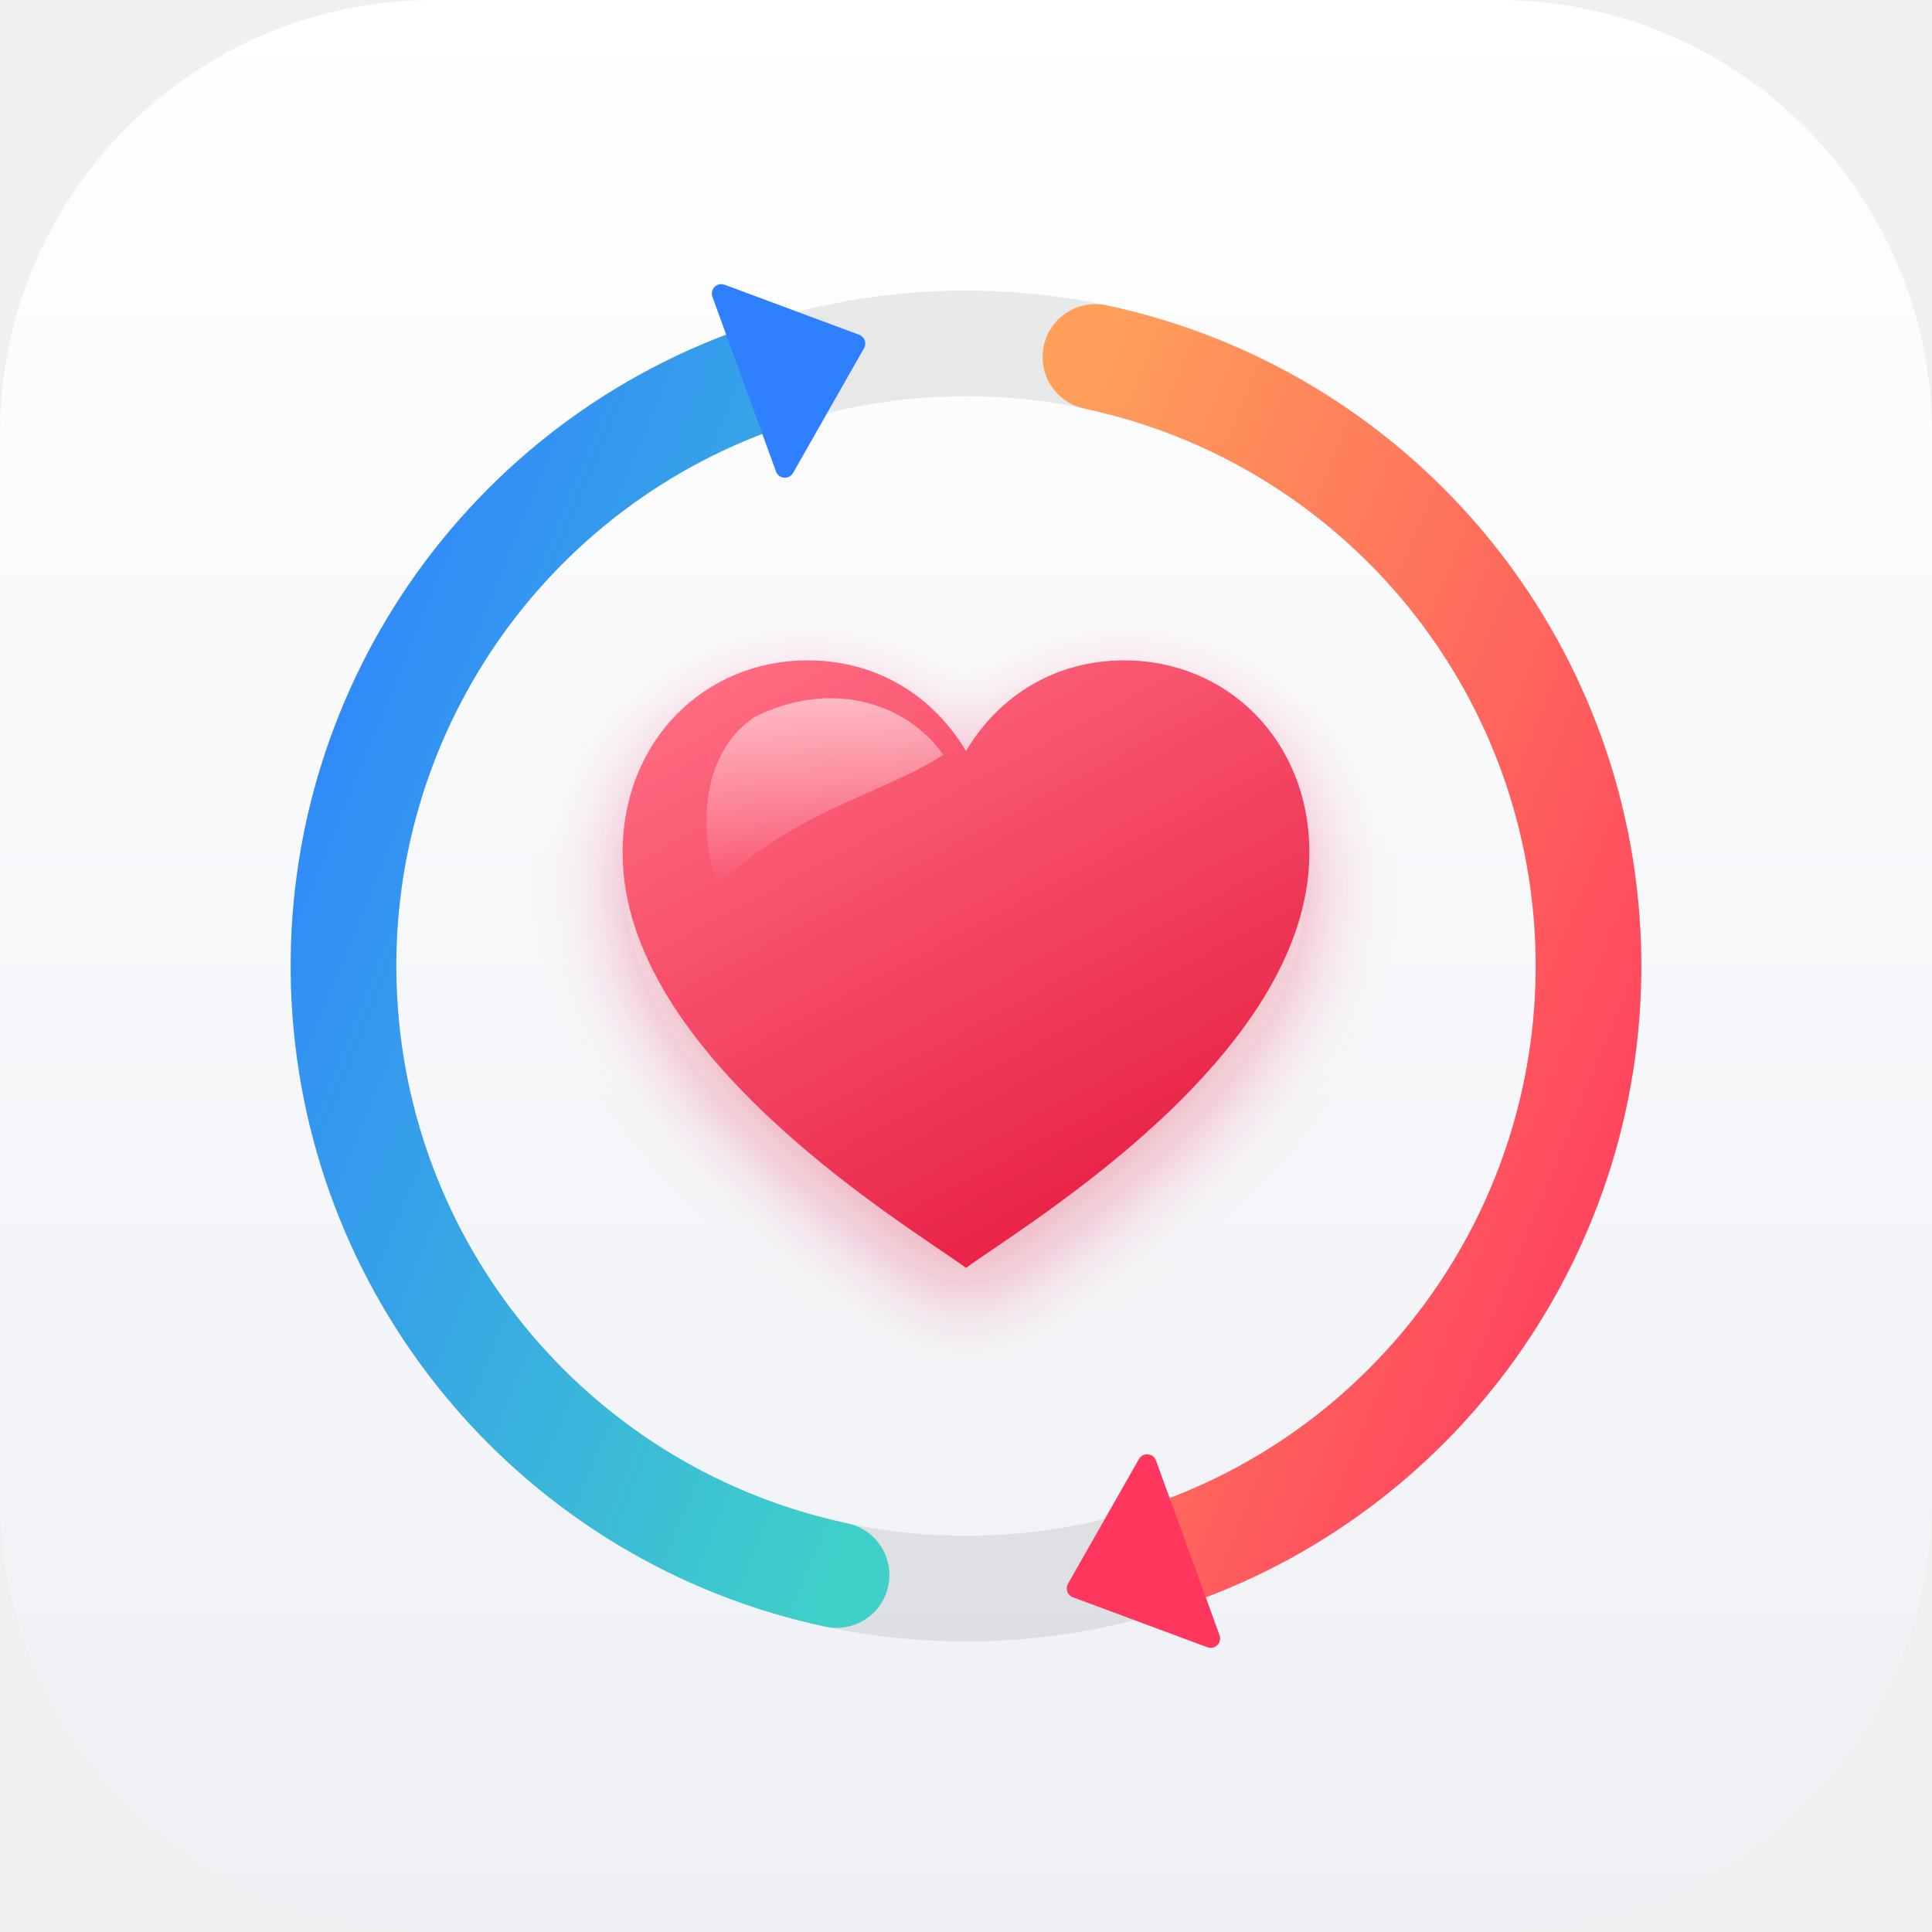
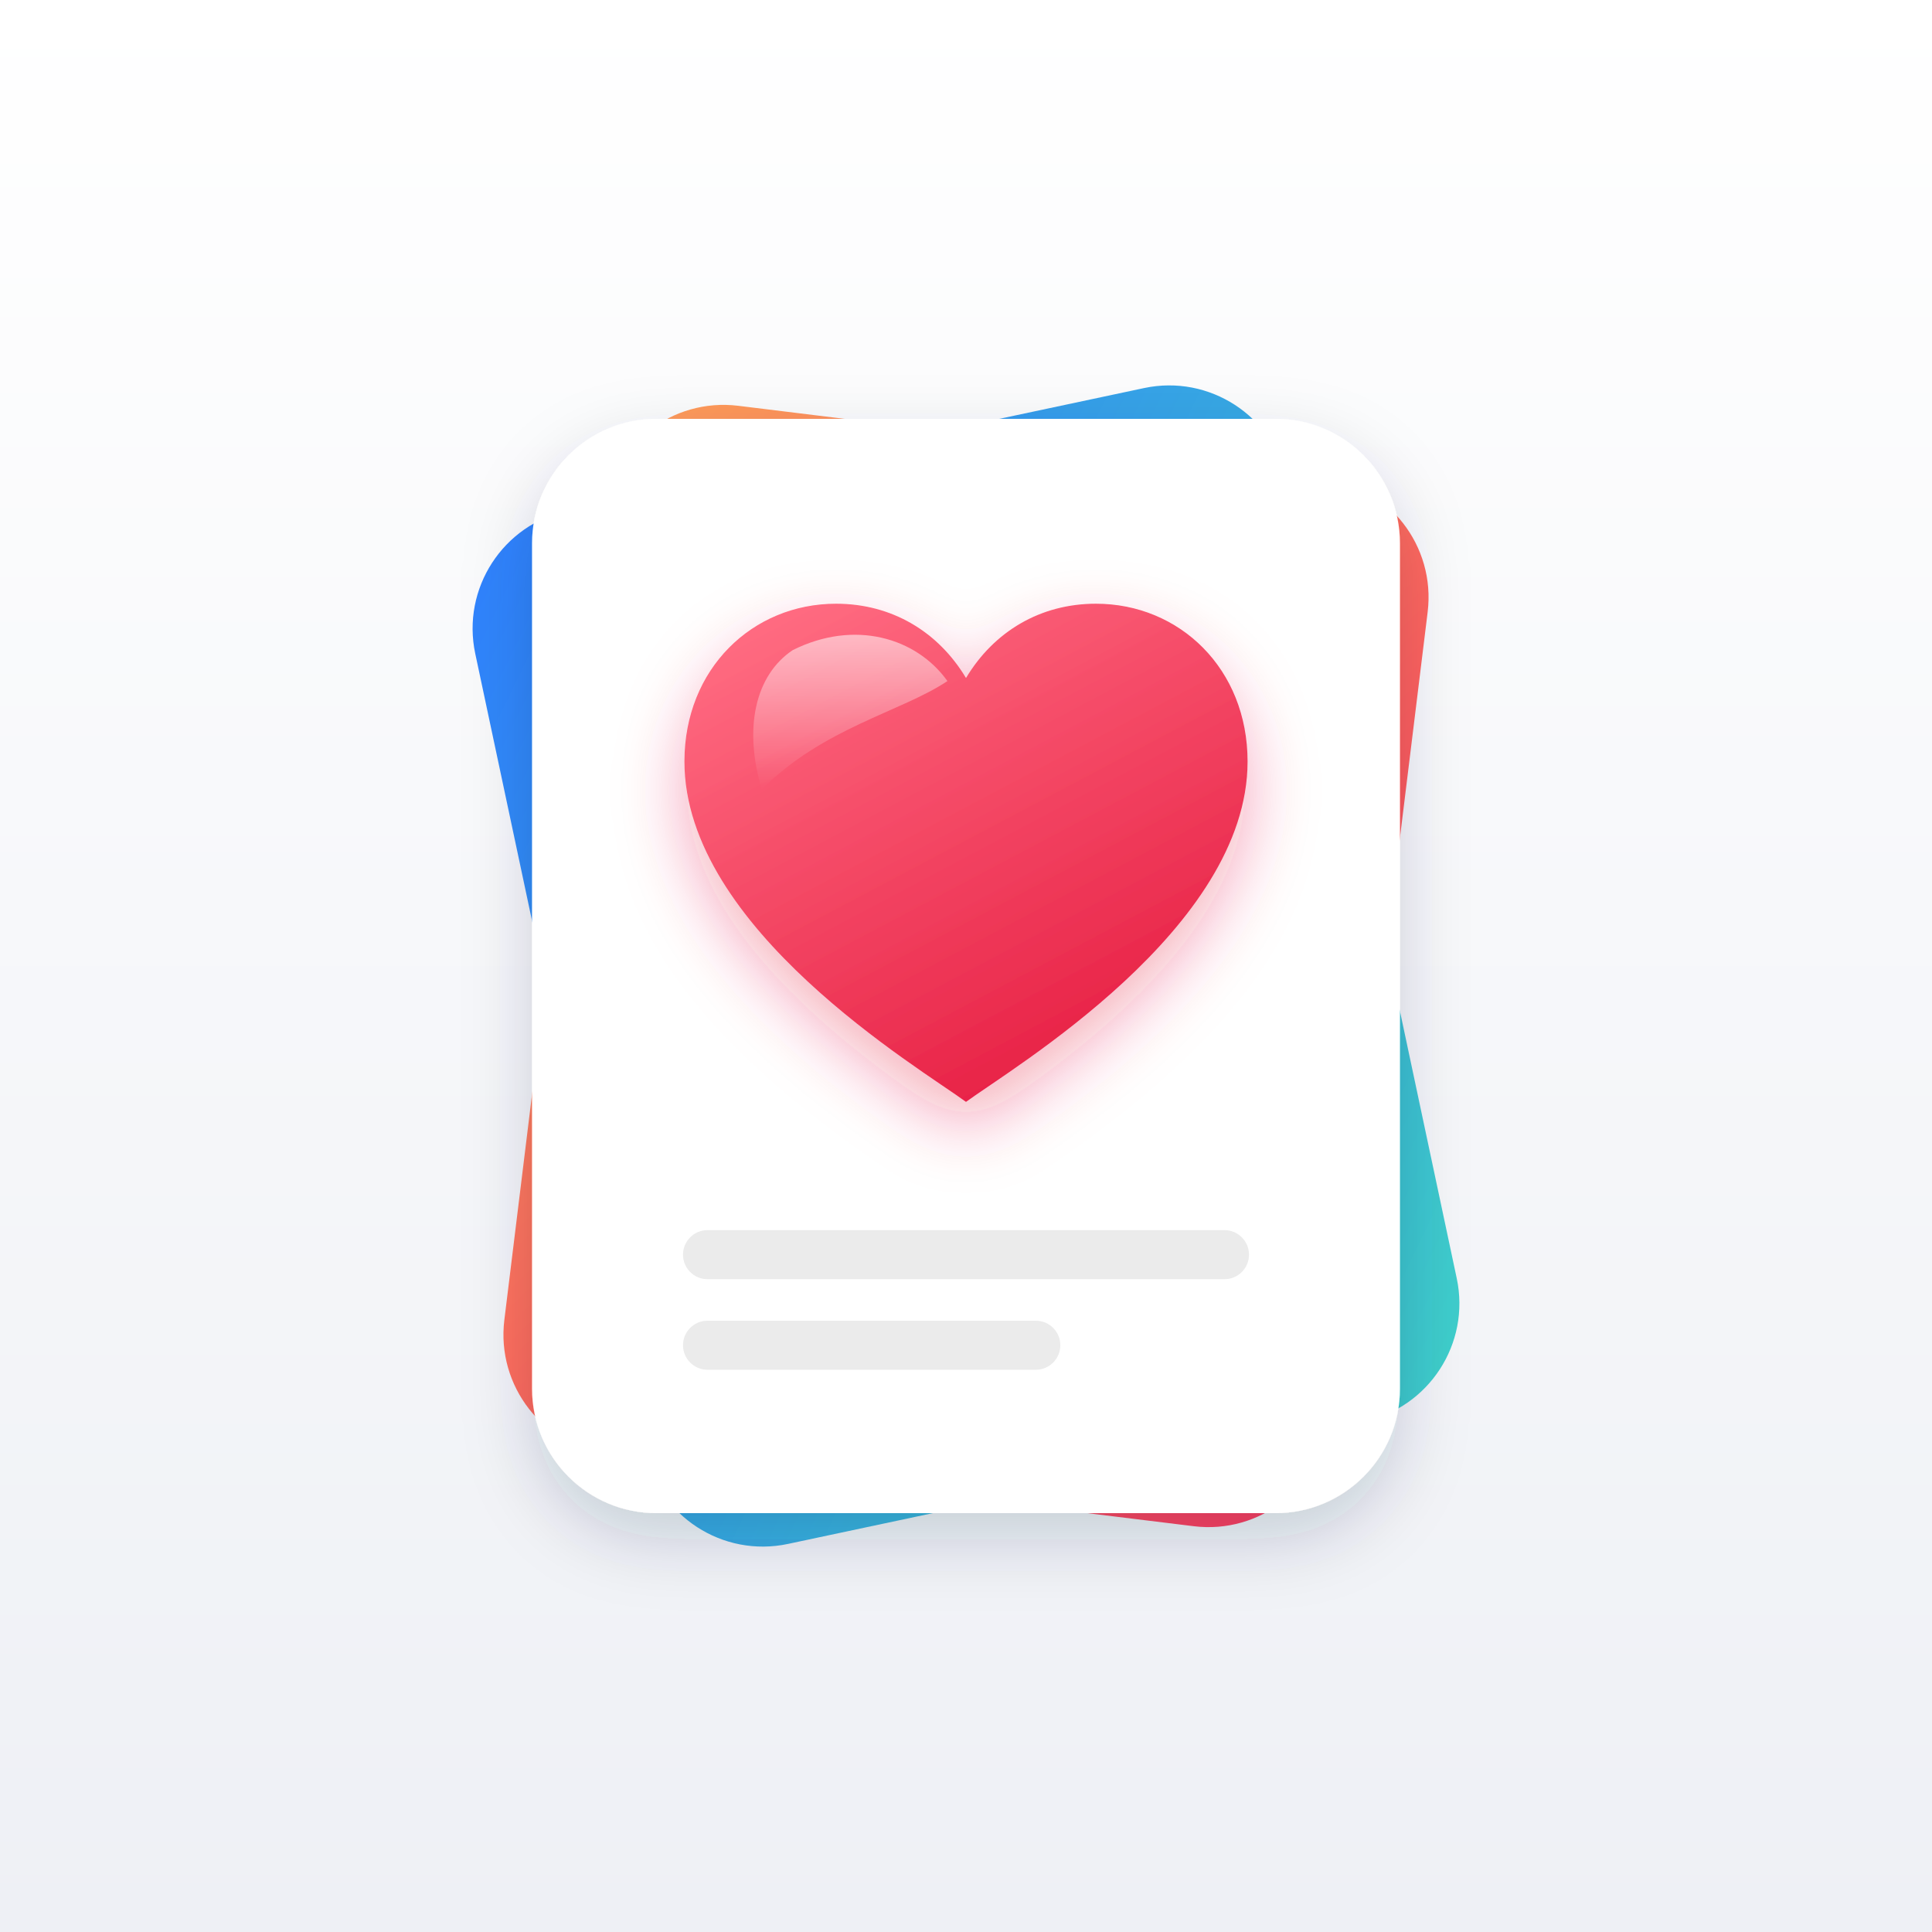
- <svg xmlns="http://www.w3.org/2000/svg" viewBox="0 0 1024 1024">
+ <svg xmlns="http://www.w3.org/2000/svg" width="1024" height="1024" viewBox="0 0 1024 1024">
  <defs>
    <linearGradient id="bg" x1="0" y1="0" x2="0" y2="1">
      <stop offset="0" stop-color="#ffffff" />
      <stop offset="1" stop-color="#eef0f5" />
    </linearGradient>
    <linearGradient id="gH" x1="0.2" y1="0" x2="0.8" y2="1">
      <stop offset="0" stop-color="#ff6b81" />
      <stop offset="1" stop-color="#e5193f" />
    </linearGradient>
    <linearGradient id="r1" x1="0" y1="0" x2="1" y2="1">
      <stop offset="0" stop-color="#ff9f5a" />
      <stop offset="1" stop-color="#ff375f" />
    </linearGradient>
    <linearGradient id="r2" x1="1" y1="1" x2="0" y2="0">
      <stop offset="0" stop-color="#3fd0c9" />
      <stop offset="1" stop-color="#2f80ff" />
    </linearGradient>
-     <filter id="sh" x="-20%" y="-20%" width="140%" height="150%">
+     <filter id="sh" x="-30%" y="-30%" width="160%" height="170%">
      <feDropShadow dx="0" dy="18" stdDeviation="22" flood-color="#e5193f" flood-opacity="0.35" />
+     </filter>
+     <filter id="cs" x="-30%" y="-30%" width="160%" height="170%">
+       <feDropShadow dx="0" dy="14" stdDeviation="18" flood-color="#1b2a4a" flood-opacity="0.18" />
    </filter>
    <linearGradient id="gloss" x1="0" y1="0" x2="0" y2="1">
      <stop offset="0" stop-color="#fff" stop-opacity="0.55" />
      <stop offset="1" stop-color="#fff" stop-opacity="0" />
    </linearGradient>
  </defs>
-   <rect width="1024" height="1024" rx="230" fill="url(#bg)" />
-   <circle cx="512" cy="512" r="330" fill="none" stroke="#000" stroke-opacity="0.08" stroke-width="56" />
-   <path d="M580.6 189.2 A 330 330 0 0 1 614.0 825.8" fill="none" stroke="url(#r1)" stroke-width="56" stroke-linecap="round" />
-   <path d="M570.4 841.9 L608.0 775.8 L641.7 868.4 Z" fill="#ff375f" stroke="#ff375f" stroke-width="10" stroke-linejoin="round" />
-   <path d="M443.4 834.8 A 330 330 0 0 1 410.0 198.2" fill="none" stroke="url(#r2)" stroke-width="56" stroke-linecap="round" />
-   <path d="M453.6 182.1 L416.0 248.2 L382.3 155.6 Z" fill="#2f80ff" stroke="#2f80ff" stroke-width="10" stroke-linejoin="round" />
-   <g filter="url(#sh)">
-     <path d="M512 672 C 482 650, 330 560, 330 452 C 330 392, 374 350, 428 350 C 464 350, 494 368, 512 398 C 530 368, 560 350, 596 350 C 650 350, 694 392, 694 452 C 694 560, 542 650, 512 672 Z" fill="url(#gH)" />
+   <rect width="1024" height="1024" fill="url(#bg)" />
+   <rect x="292" y="232" width="440" height="560" rx="64" fill="url(#r2)" transform="rotate(-12 512 512)" />
+   <rect x="292" y="232" width="440" height="560" rx="64" fill="url(#r1)" transform="rotate(7 512 512)" />
+   <g filter="url(#cs)">
+     <rect x="282" y="222" width="460" height="580" rx="66" fill="#ffffff" />
  </g>
-   <path d="M400 380 C 440 360, 480 372, 500 400 C 470 420, 420 430, 380 470 C 368 430, 376 396, 400 380 Z" fill="url(#gloss)" />
+   <rect x="362" y="652" width="300" height="26" rx="13" fill="#000" fill-opacity="0.08" />
+   <rect x="362" y="700" width="200" height="26" rx="13" fill="#000" fill-opacity="0.08" />
+   <g transform="translate(512 452) scale(0.82) translate(-512 -511)">
+     <g filter="url(#sh)">
+       <path d="M512 672 C 482 650, 330 560, 330 452 C 330 392, 374 350, 428 350 C 464 350, 494 368, 512 398 C 530 368, 560 350, 596 350 C 650 350, 694 392, 694 452 C 694 560, 542 650, 512 672 Z" fill="url(#gH)" />
+     </g>
+     <path d="M400 380 C 440 360, 480 372, 500 400 C 470 420, 420 430, 380 470 C 368 430, 376 396, 400 380 Z" fill="url(#gloss)" />
+   </g>
</svg>
